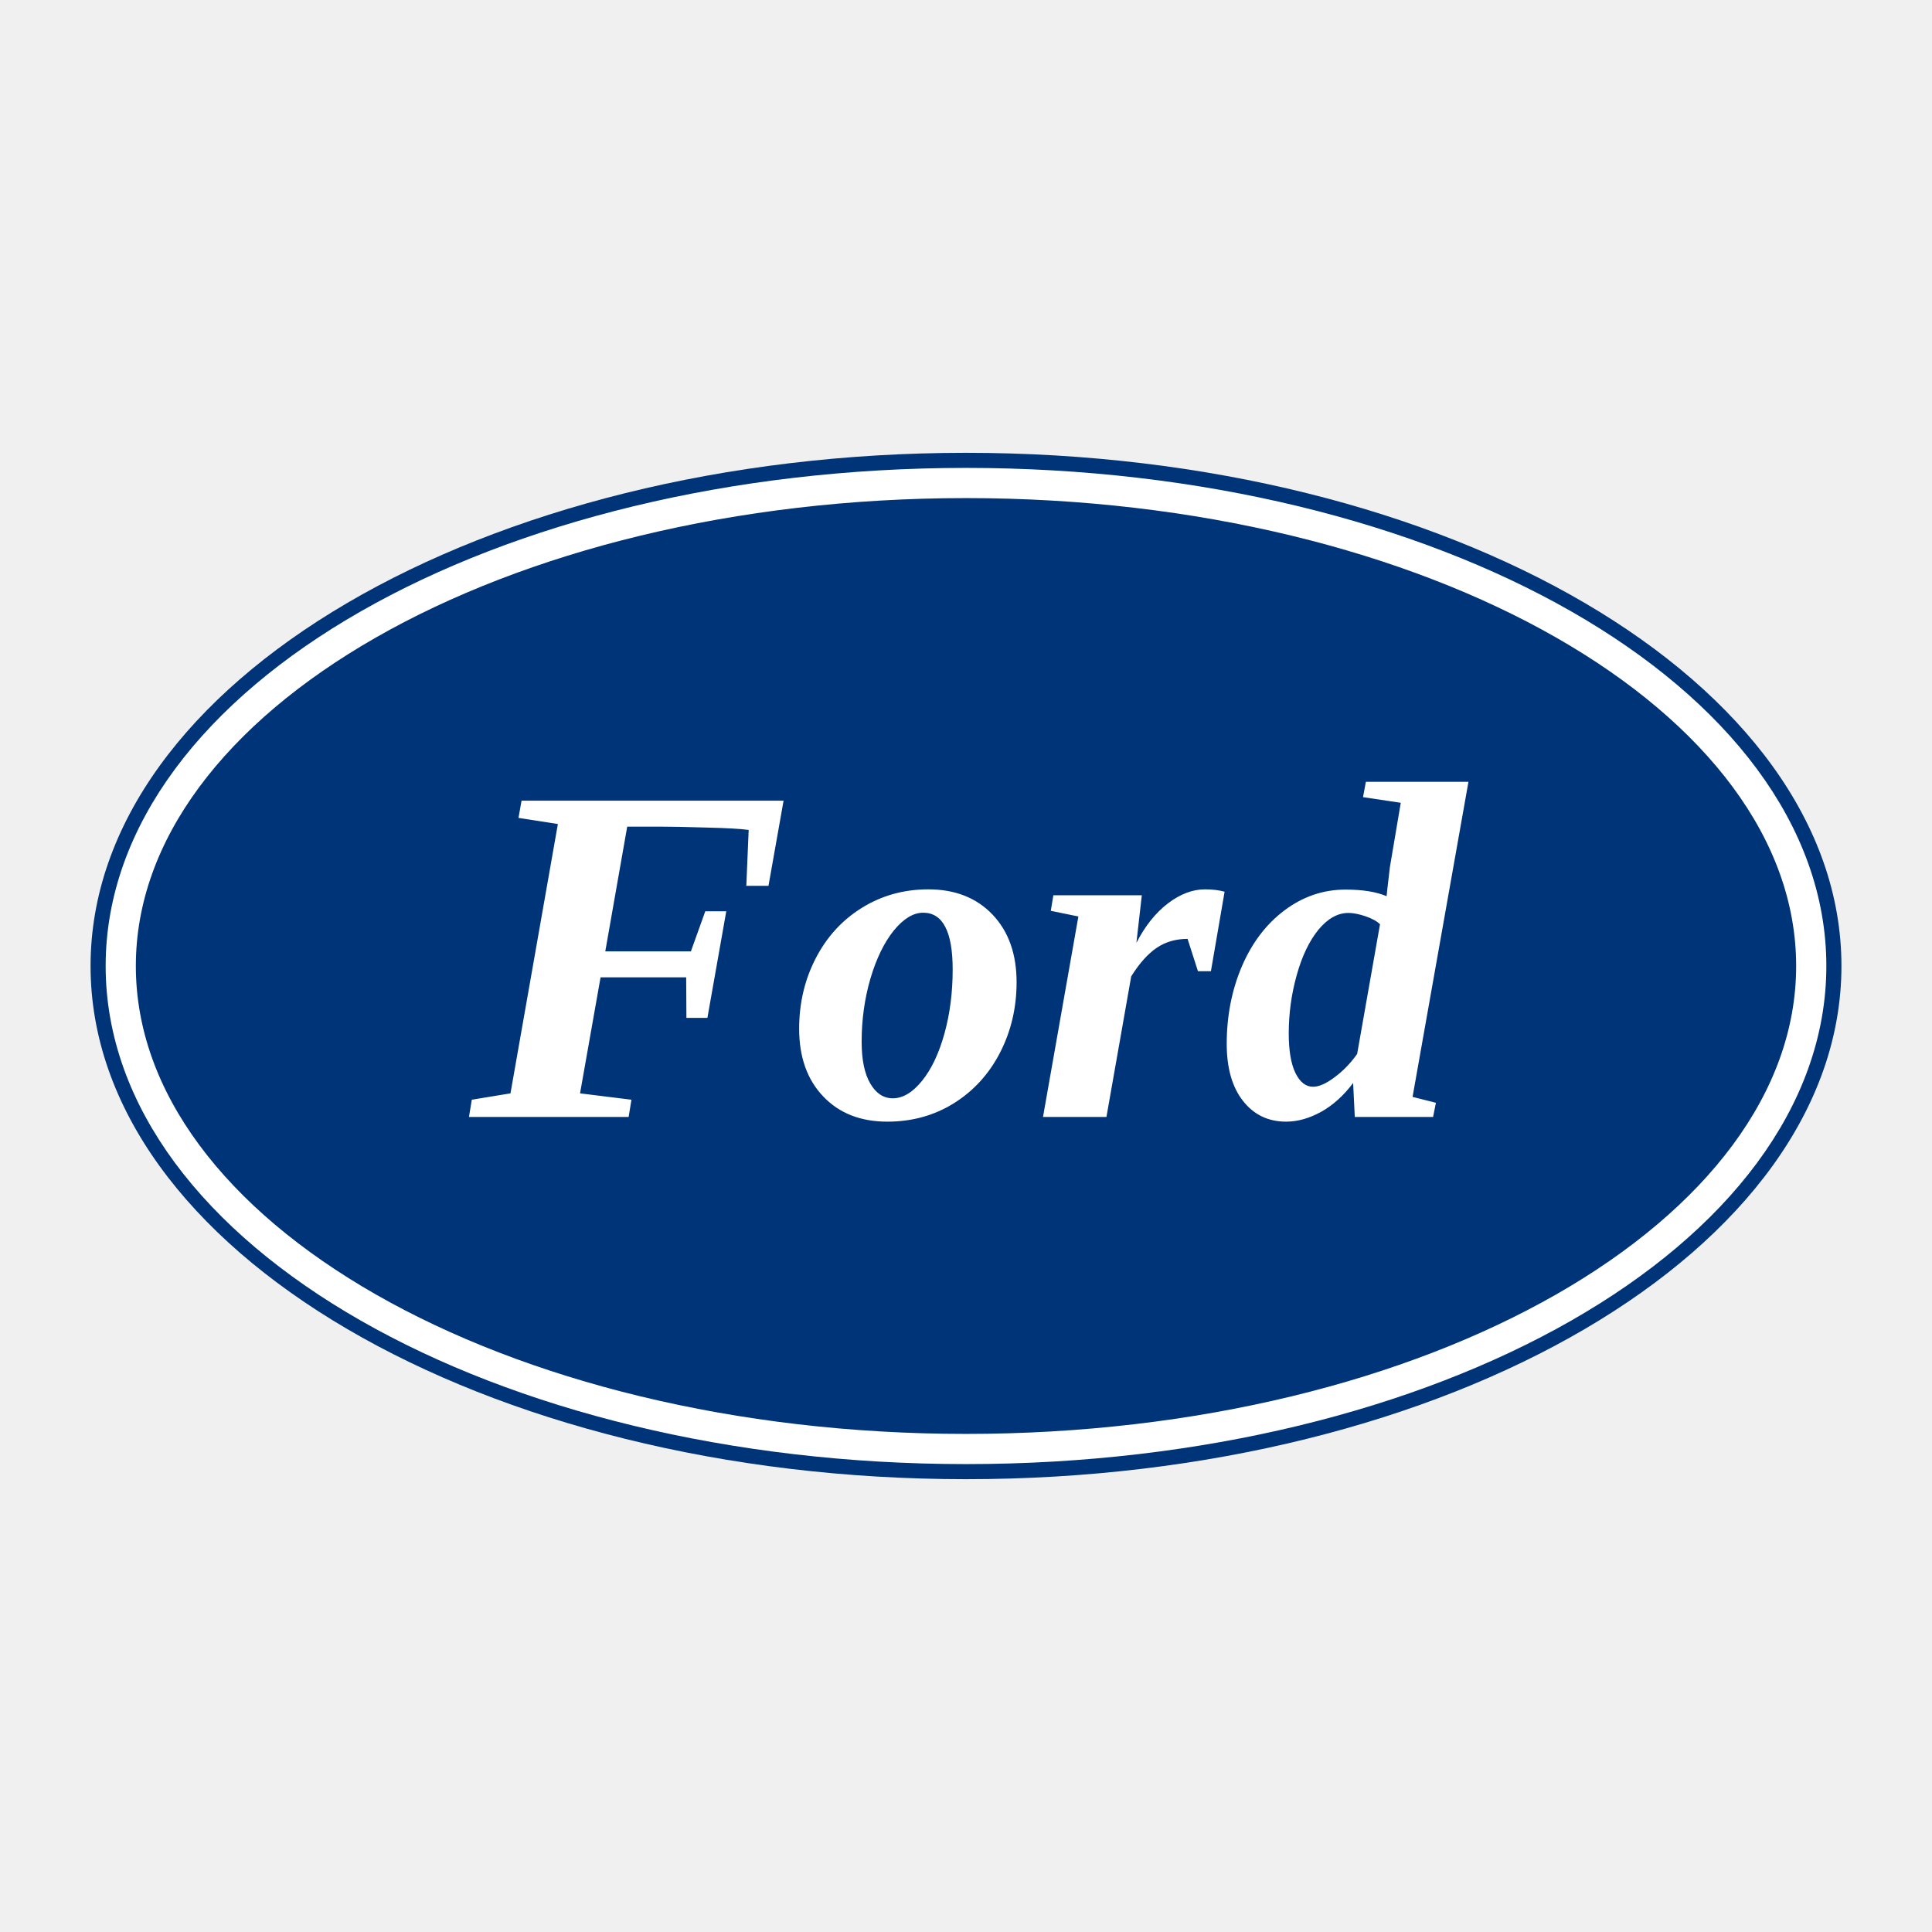
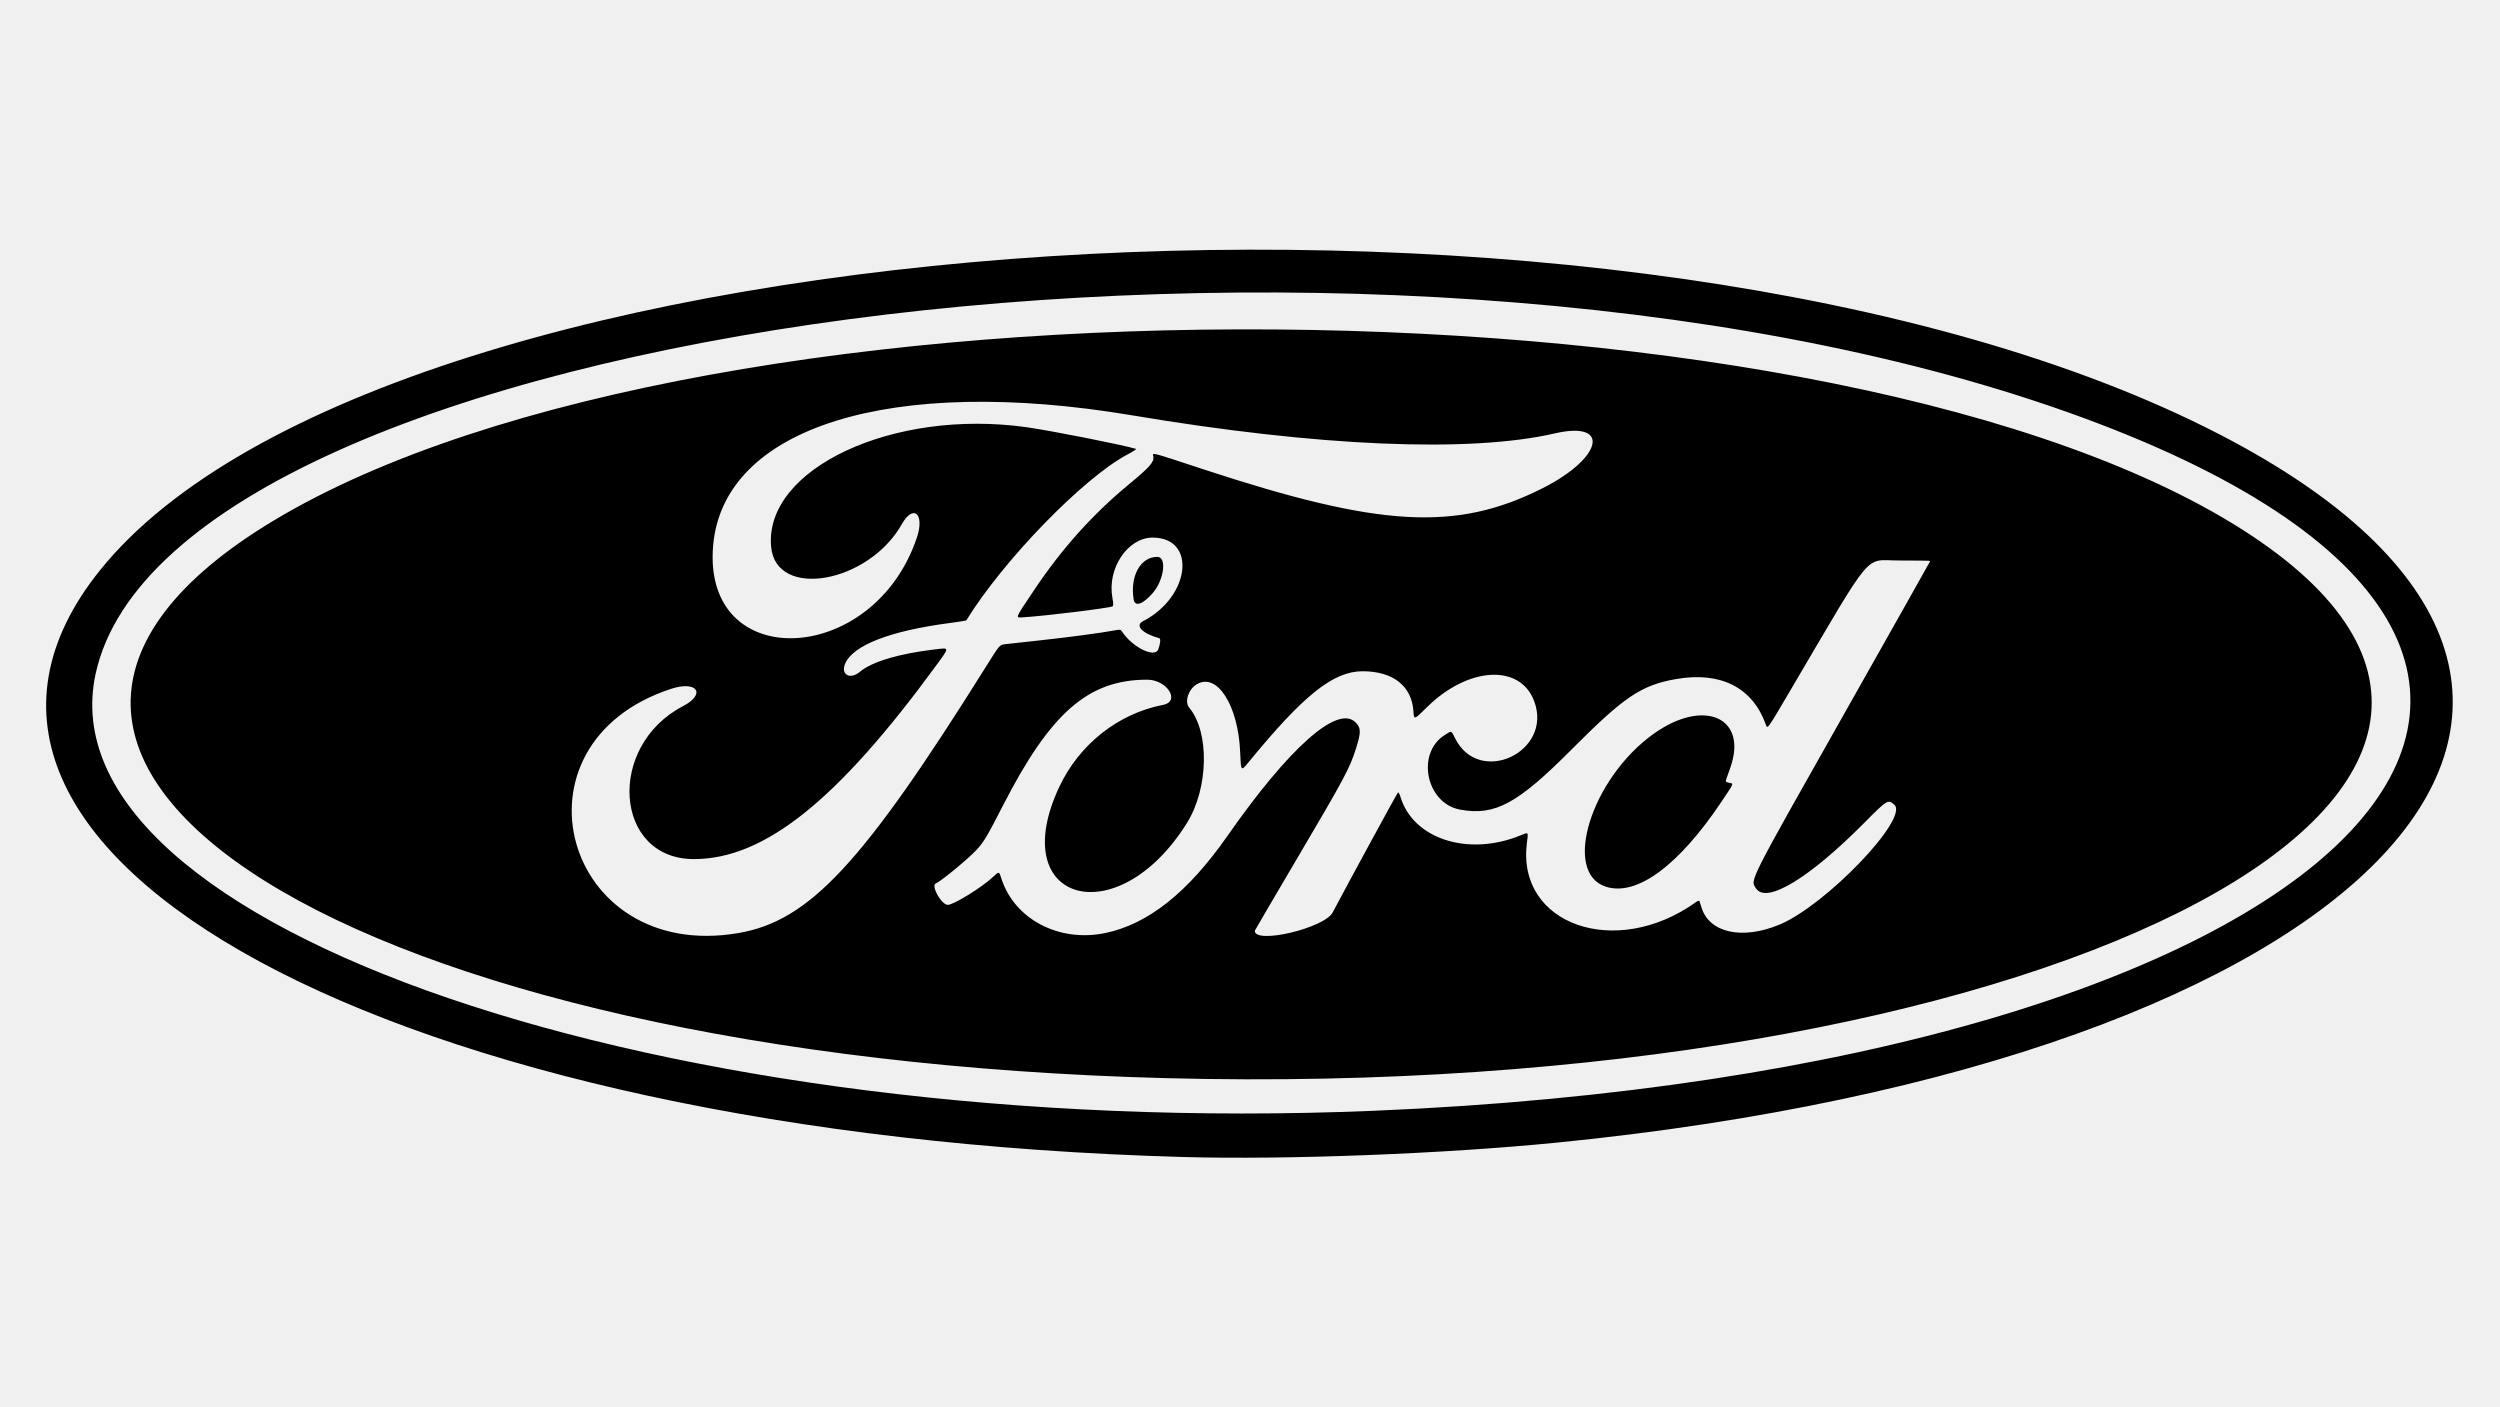
- <svg xmlns="http://www.w3.org/2000/svg" width="128" height="128" viewBox="0 0 128 128">
-   <defs>
-     <style>
-       .ford-blue { fill: #003478; }
-       .ford-white { fill: #FFFFFF; }
-       .ford-text { fill: #FFFFFF; font-family: 'Times New Roman', serif; font-style: italic; font-weight: bold; font-size: 32px; }
-     </style>
-   </defs>
-   <ellipse cx="64" cy="64" rx="58" ry="34" class="ford-blue" />
-   <ellipse cx="64" cy="64" rx="56" ry="32" fill="none" stroke="#FFFFFF" stroke-width="2" />
-   <text x="64" y="74" text-anchor="middle" class="ford-text">Ford</text>
+ <svg xmlns="http://www.w3.org/2000/svg" width="1920" height="1080" viewBox="0 0 1920 1080" version="1.1" id="svg1" xml:space="preserve">
+   <defs id="defs1" />
+   <g id="layer1">
+     <path style="fill:#000000;stroke-width:0.925;fill-opacity:1" d="M 909.105,888.587 C 301.207,871.716 -98.213,655.425 76.844,437.909 296.815,164.586 1258.591,103.046 1704.873,333.738 c 384.163,198.582 119.54,481.239 -509.088,543.783 -86.673,8.623 -207.151,13.274 -286.68,11.067 z m 146.114,-35.513 C 1802.075,821.911 2117.167,504.672 1588.057,316.607 1053.862,126.734 132.012,248.931 73.46,517.376 31.085,711.654 511.074,875.78 1055.219,853.075 Z M 895.696,828.03 C 269.827,811.743 -95.482,583.499 210.239,399.759 544.608,198.801 1419.433,205.538 1729.379,411.458 2028.658,610.291 1558.385,845.275 895.696,828.03 Z M 566.939,716.615 c 54.673,-9.307 95.469,-53.135 189.926,-204.042 10.821,-17.288 10.821,-17.288 14.716,-17.796 2.142,-0.279 13.882,-1.571 26.089,-2.87 21.613,-2.301 48.928,-5.939 58.261,-7.759 3.852,-0.751 4.778,-0.661 5.549,0.54 7.887,12.3 25.488,21.048 28.091,13.963 1.599,-4.352 1.954,-8.156 0.792,-8.48 -13.272,-3.704 -19.024,-9.762 -12.468,-13.131 36.21,-18.609 41.411,-64.162 7.326,-64.162 -19.235,0 -35.073,23.777 -30.874,46.353 0.764,4.108 0.791,5.993 0.092,6.425 -2.152,1.33 -52.565,7.508 -68.926,8.447 -5.86,0.336 -6.415,1.668 8.79,-21.081 21.178,-31.687 45.064,-58.273 73.189,-81.465 15.318,-12.631 18.881,-16.664 18.289,-20.702 -0.517,-3.52 -4.202,-4.441 38.782,9.686 135.313,44.473 193.694,47.759 259.733,14.619 46.479,-23.324 53.16,-52.297 9.754,-42.301 -65.499,15.084 -181.966,10.11 -324.398,-13.855 -185.306,-31.179 -314.301,8.967 -321.985,100.207 -8.282,98.346 123.315,92.884 156.542,-6.496 6.044,-18.078 -2.727,-25.874 -11.539,-10.256 -25.756,45.649 -96.694,58.05 -100.442,17.559 -5.55,-59.955 93.571,-106.389 196.197,-91.91 19.215,2.711 73.976,13.555 84.115,16.657 0.487,0.149 -2.576,2.115 -6.806,4.368 -33.902,18.059 -95.337,81.351 -123.65,127.388 -0.1,0.163 -6.152,1.091 -13.449,2.061 -45.027,5.991 -73.221,16.927 -79.437,30.811 -3.876,8.658 3.526,12.964 11.225,6.531 9.231,-7.713 29.582,-13.82 57.035,-17.116 12.136,-1.457 12.05,-2.135 1.539,12.251 -75.901,103.875 -131.973,148.694 -186.07,148.727 -61.255,0.038 -67.477,-86.691 -8.425,-117.433 18.016,-9.379 10.951,-19.86 -8.999,-13.351 -129.119,42.129 -82.958,210.493 51.438,187.614 z M 870.623,460.314 c -2.826,-18.107 5.299,-32.641 18.249,-32.641 7.45,0 5.102,17.913 -3.656,27.887 -7.664,8.728 -13.668,10.684 -14.593,4.753 z M 848.685,716.604 c 32.996,-6.816 63.649,-31.147 93.986,-74.604 47.383,-67.876 84.631,-100.939 98.307,-87.263 4.398,4.398 4.425,7.543 0.173,20.9 -4.593,14.428 -9.117,22.86 -44.059,82.111 -18.384,31.174 -33.425,56.871 -33.425,57.105 0,10.615 53.523,-2.042 59.872,-14.159 10.229,-19.52 49.193,-91.116 50.083,-92.026 0.389,-0.398 1.241,1.059 1.893,3.237 9.699,32.393 51.909,46.055 91.983,29.771 6.682,-2.715 6.277,-3.183 5.135,5.922 -7.842,62.538 68.114,89.197 129.532,45.464 2.073,-1.476 2.848,-1.658 3.14,-0.738 0.213,0.672 0.847,2.718 1.408,4.548 5.991,19.537 31.124,25.144 59.73,13.325 35.675,-14.739 100.004,-81.814 88.405,-92.178 -4.8,-4.289 -5.421,-3.915 -23.068,13.89 -42.13,42.508 -75.167,62.537 -83.124,50.395 -4.513,-6.888 -7.387,-1.214 69.88,-138 35.161,-62.246 63.93,-113.329 63.93,-113.516 0,-0.187 -10.924,-0.338 -24.275,-0.334 -26.994,0.008 -18.373,-10.324 -83.107,99.608 -18.605,31.597 -17.561,30.179 -19.108,25.923 -10.22,-28.116 -34.77,-40.428 -68.747,-34.478 -26.756,4.686 -39.923,13.565 -80.345,54.18 -41.47,41.668 -58.701,50.971 -85.43,46.124 -26.18,-4.747 -34.167,-43.205 -11.906,-57.323 5.447,-3.455 4.969,-3.596 7.877,2.332 18.362,37.44 75.501,10.774 60.813,-28.38 -10.812,-28.821 -50.844,-26.487 -82.451,4.807 -9.834,9.737 -9.834,9.737 -10.263,3.057 -1.247,-19.425 -15.65,-30.78 -39.047,-30.78 -22.438,0 -45.336,18.254 -87.467,69.724 -5.977,7.302 -5.977,7.302 -6.556,-7.398 -1.428,-36.263 -17.9,-61.88 -33.564,-52.199 -6.321,3.906 -9.286,13.431 -5.56,17.86 15.679,18.634 14.855,61.846 -1.687,88.429 -53.333,85.704 -139.867,61.42 -98.152,-27.545 15.333,-32.701 45.283,-56.397 79.662,-63.028 13.686,-2.64 3.231,-19.37 -12.105,-19.37 -45.236,0 -74.205,25.281 -110.794,96.691 -12.136,23.686 -14.512,27.69 -19.996,33.709 -6.347,6.965 -27.606,24.517 -31.486,25.996 -4.142,1.579 4.18,16.537 9.201,16.537 4.383,0 26.273,-13.517 34.516,-21.313 4.801,-4.541 4.801,-4.541 6.464,0.757 9.849,31.392 44.176,49.572 79.734,42.228 z m 385.016,-35.483 c -34.391,-10.499 -11.771,-83.4 36.529,-117.726 38.538,-27.388 72.297,-12.364 58.675,26.113 -1.531,4.323 -3.027,8.589 -3.325,9.48 -0.418,1.25 0.115,1.751 2.34,2.196 3.72,0.744 4.192,-0.431 -5.859,14.575 -32.761,48.912 -64.744,72.57 -88.36,65.36 z" id="path1" />
+   </g>
</svg>
